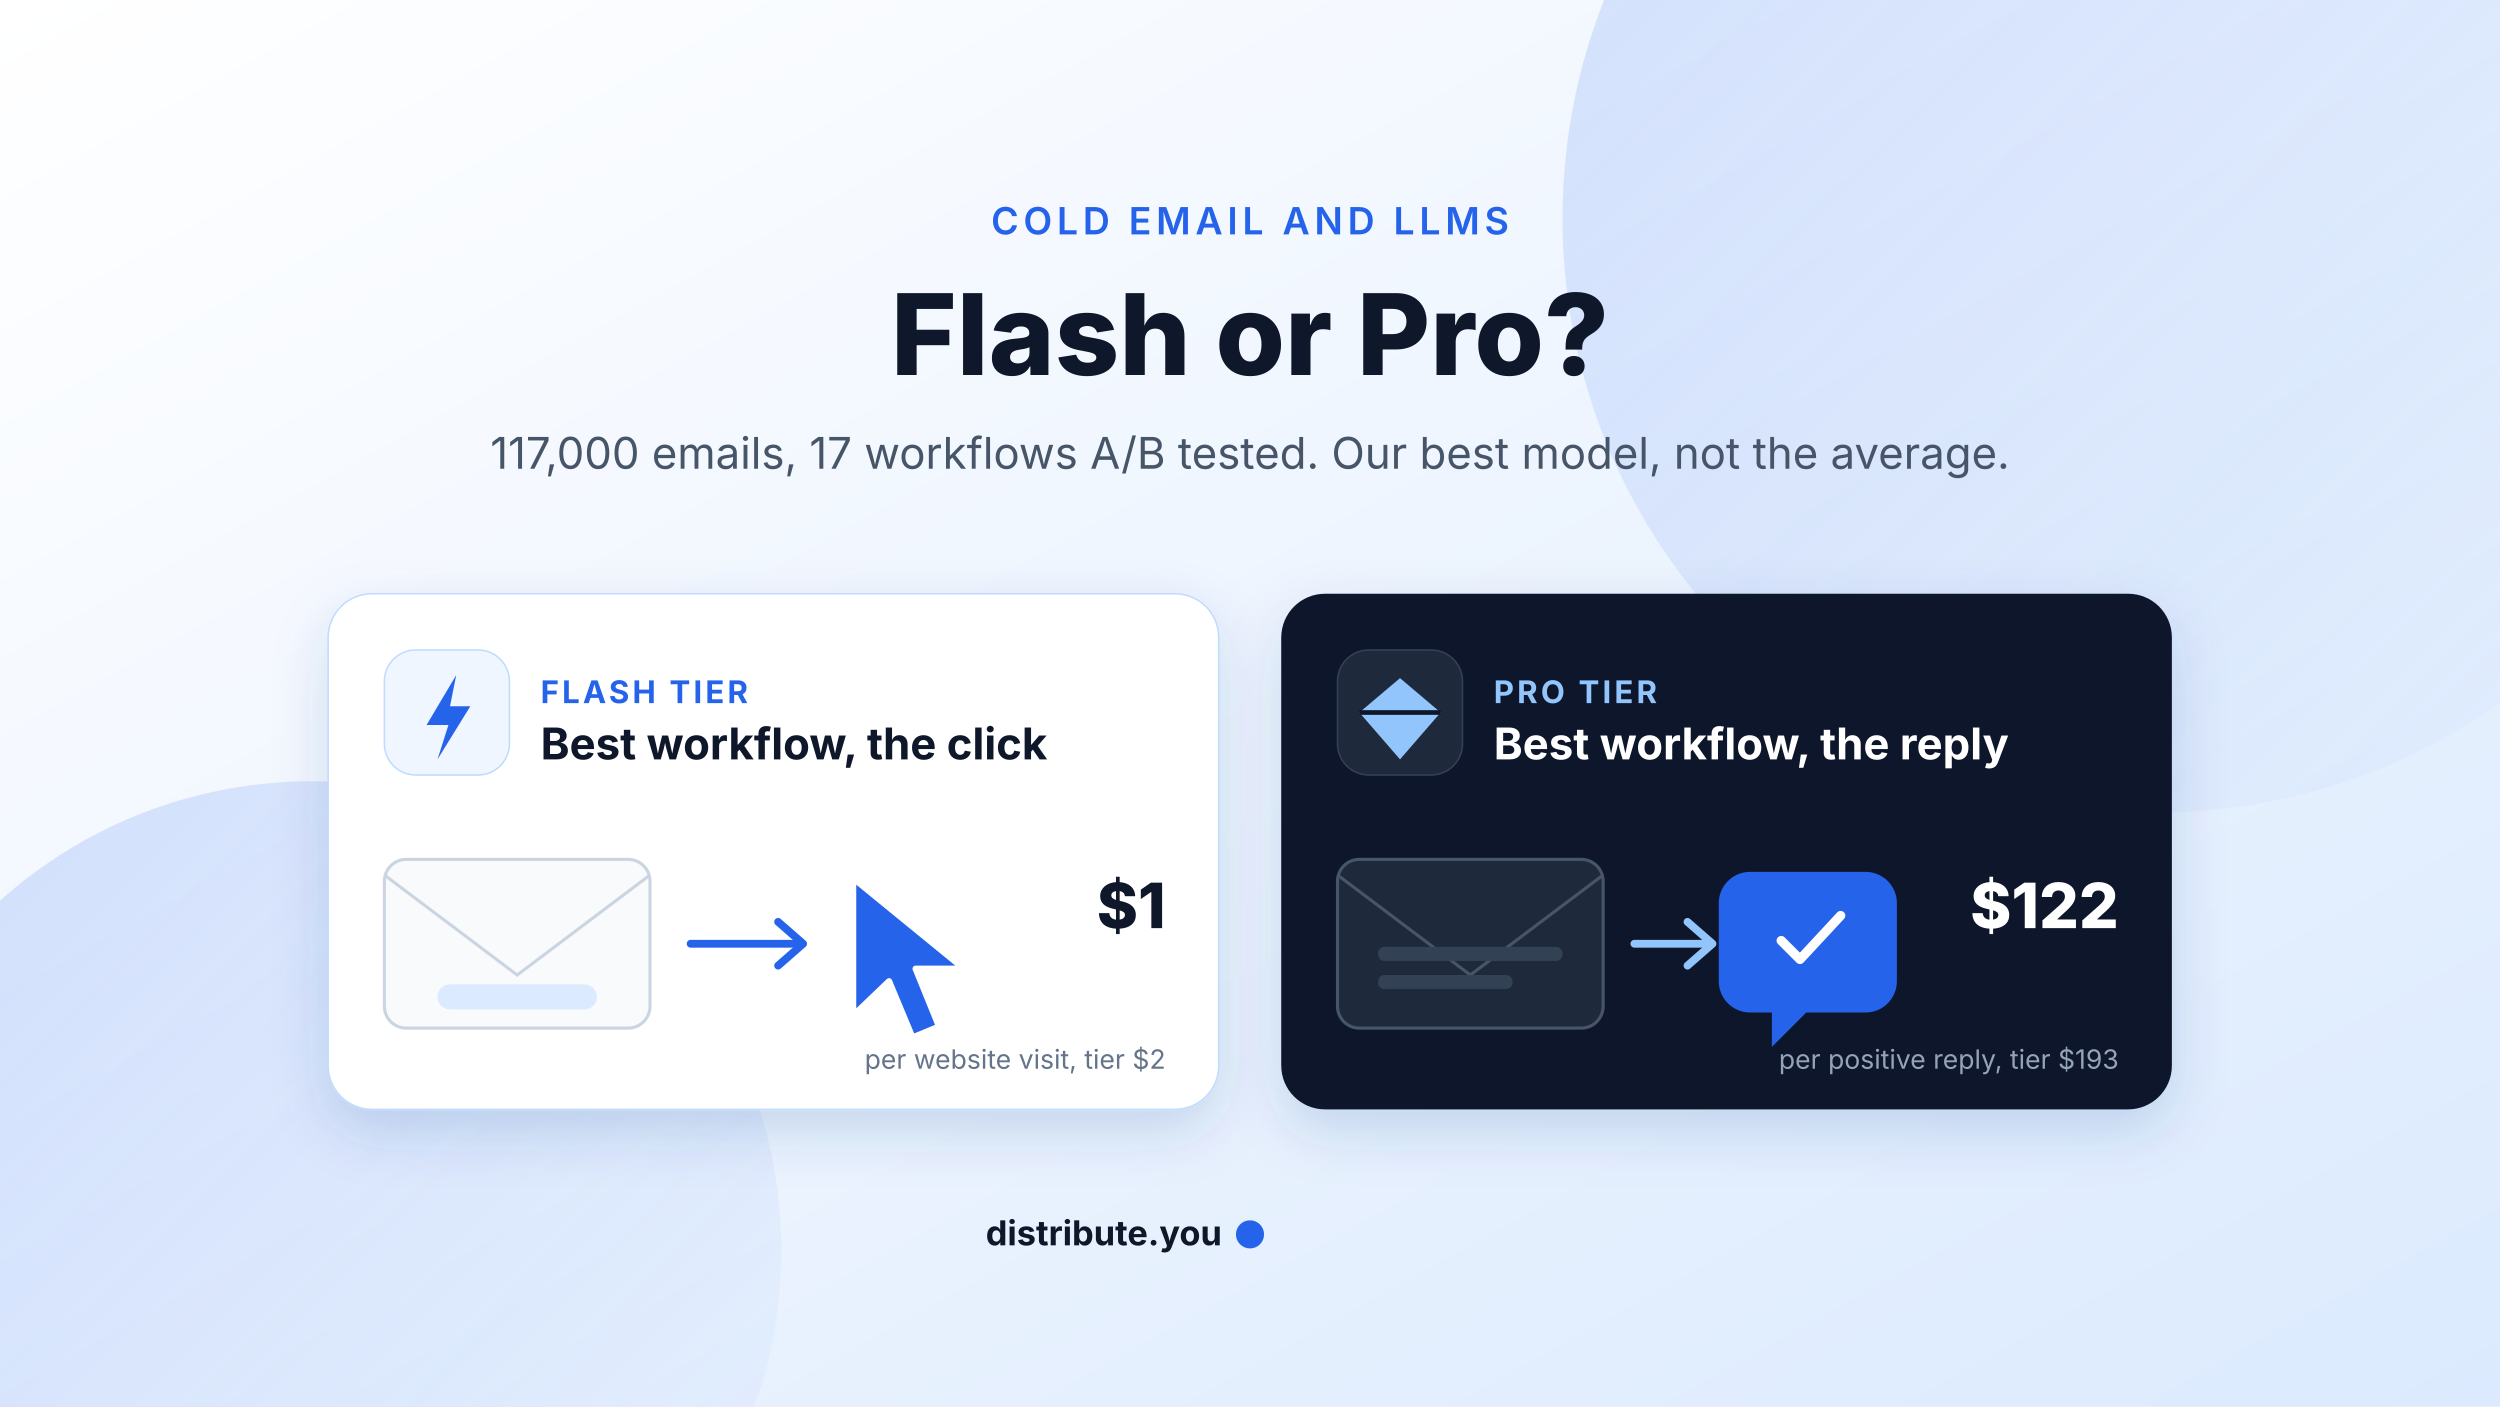
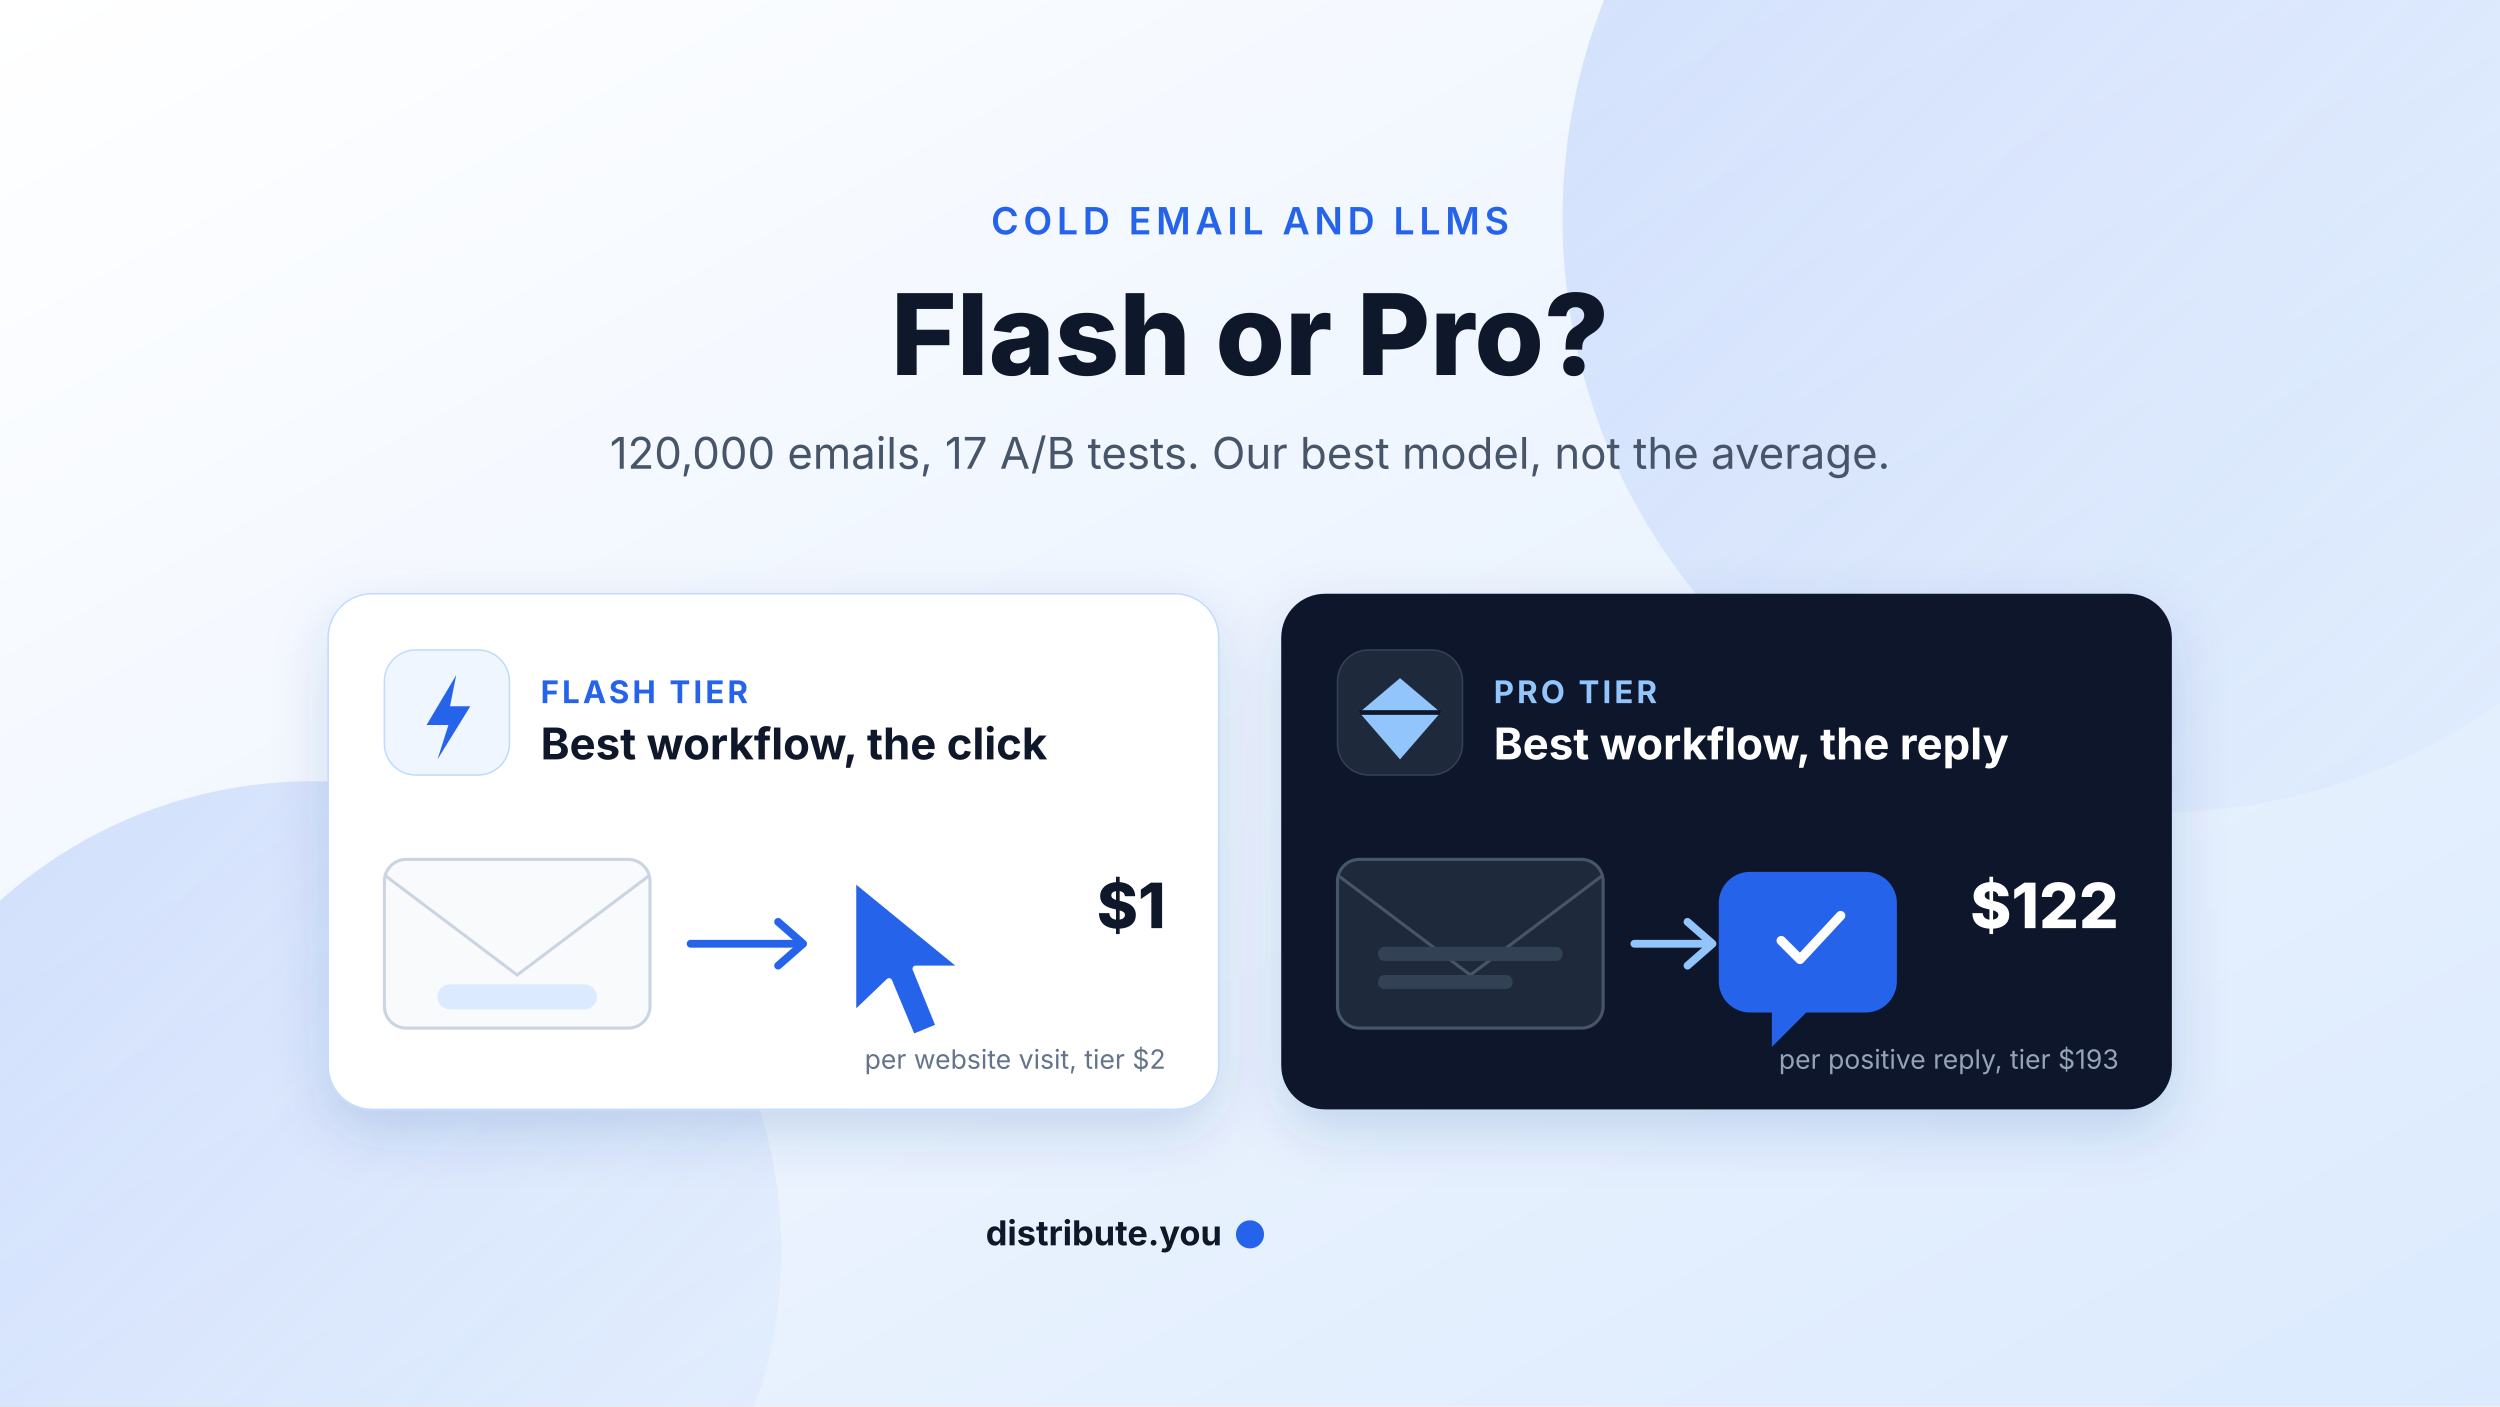
<svg xmlns="http://www.w3.org/2000/svg" width="1600" height="900" viewBox="0 0 1600 900" font-family="Inter, -apple-system, BlinkMacSystemFont, 'Segoe UI', Helvetica, Arial, sans-serif">
  <defs>
    <linearGradient id="bg" x1="0" y1="0" x2="1" y2="1">
      <stop offset="0" stop-color="#ffffff" />
      <stop offset="1" stop-color="#dbeafe" />
    </linearGradient>
    <linearGradient id="glow" x1="0" y1="0" x2="1" y2="1">
      <stop offset="0" stop-color="#2563eb" stop-opacity="0.18" />
      <stop offset="1" stop-color="#2563eb" stop-opacity="0" />
    </linearGradient>
    <filter id="shadow" x="-20%" y="-20%" width="140%" height="140%">
      <feDropShadow dx="0" dy="14" stdDeviation="18" flood-color="#1e3a8a" flood-opacity="0.16" />
    </filter>
  </defs>
  <rect width="1600" height="900" fill="url(#bg)" />
  <circle cx="1380" cy="140" r="380" fill="url(#glow)" />
  <circle cx="200" cy="800" r="300" fill="url(#glow)" />
  <text x="800" y="150" font-size="24" letter-spacing="3" fill="#2563eb" font-weight="600" text-anchor="middle">COLD EMAIL AND LLMS</text>
  <text x="800" y="240" font-size="72" font-weight="800" fill="#0f172a" text-anchor="middle">Flash or Pro?</text>
-   <text x="800" y="300" font-size="28" fill="#475569" text-anchor="middle">117,000 emails, 17 workflows A/B tested. Our best model, not the average.</text>
+   <text x="800" y="300" font-size="28" fill="#475569" text-anchor="middle">120,000 emails, 17 A/B tests. Our best model, not the average.</text>
  <g transform="translate(210,380)">
    <rect x="0" y="0" width="570" height="330" rx="28" fill="#ffffff" stroke="#bfdbfe" filter="url(#shadow)" />
    <rect x="36" y="36" width="80" height="80" rx="20" fill="#eff6ff" stroke="#bfdbfe" />
    <path d="M82 52 L63 84 L77 84 L70 106 L91 72 L78 72 Z" fill="#2563eb" />
    <text x="136" y="70" font-size="20" letter-spacing="2" fill="#2563eb" font-weight="700">FLASH TIER</text>
    <text x="136" y="106" font-size="28" font-weight="700" fill="#0f172a">Best workflow, the click</text>
    <rect x="36" y="170" width="170" height="108" rx="14" fill="#f8fafc" stroke="#cbd5e1" stroke-width="2" />
    <path d="M36 180 L121 244 L206 180" fill="none" stroke="#cbd5e1" stroke-width="2" />
    <rect x="70" y="250" width="102" height="16" rx="8" fill="#dbeafe" />
    <path d="M232 224 L302 224" stroke="#2563eb" stroke-width="5" stroke-linecap="round" />
    <path d="M288 210 L304 224 L288 238" fill="none" stroke="#2563eb" stroke-width="5" stroke-linecap="round" stroke-linejoin="round" />
    <path d="M336 182 L336 270 L359 248 L374 284 L391 277 L376 240 L407 240 Z" fill="#2563eb" stroke="#ffffff" stroke-width="4" stroke-linejoin="round" />
    <text x="536" y="214" font-size="40" font-weight="800" fill="#0f172a" text-anchor="end">$1</text>
    <text x="536" y="304" font-size="17" fill="#64748b" text-anchor="end">per website visit, tier $2</text>
  </g>
  <g transform="translate(820,380)">
    <rect x="0" y="0" width="570" height="330" rx="28" fill="#0f172a" filter="url(#shadow)" />
    <rect x="36" y="36" width="80" height="80" rx="20" fill="#1e293b" stroke="#334155" />
    <path d="M76 54 L102 76 L76 106 L50 76 Z" fill="#93c5fd" />
    <path d="M50 76 L102 76" stroke="#0f172a" stroke-width="3" />
    <text x="136" y="70" font-size="20" letter-spacing="2" fill="#93c5fd" font-weight="700">PRO TIER</text>
    <text x="136" y="106" font-size="28" font-weight="700" fill="#ffffff">Best workflow, the reply</text>
    <rect x="36" y="170" width="170" height="108" rx="14" fill="#1e293b" stroke="#475569" stroke-width="2" />
    <path d="M36 180 L121 244 L206 180" fill="none" stroke="#475569" stroke-width="2" />
    <rect x="62" y="226" width="118" height="9" rx="4" fill="#334155" />
    <rect x="62" y="244" width="86" height="9" rx="4" fill="#334155" />
    <path d="M226 224 L274 224" stroke="#93c5fd" stroke-width="5" stroke-linecap="round" />
    <path d="M260 210 L276 224 L260 238" fill="none" stroke="#93c5fd" stroke-width="5" stroke-linecap="round" stroke-linejoin="round" />
    <path d="M300 178 h74 a20 20 0 0 1 20 20 v50 a20 20 0 0 1 -20 20 h-38 l-22 22 v-22 h-14 a20 20 0 0 1 -20 -20 v-50 a20 20 0 0 1 20 -20 z" fill="#2563eb" />
    <path d="M320 222 l12 12 l26 -28" fill="none" stroke="#ffffff" stroke-width="6" stroke-linecap="round" stroke-linejoin="round" />
    <text x="536" y="214" font-size="40" font-weight="800" fill="#ffffff" text-anchor="end">$122</text>
    <text x="536" y="304" font-size="17" fill="#94a3b8" text-anchor="end">per positive reply, tier $193</text>
  </g>
  <circle cx="800" cy="790" r="9" fill="#2563eb" />
  <text x="782" y="797" font-size="22" font-weight="700" fill="#0f172a" text-anchor="end">distribute.you</text>
</svg>
